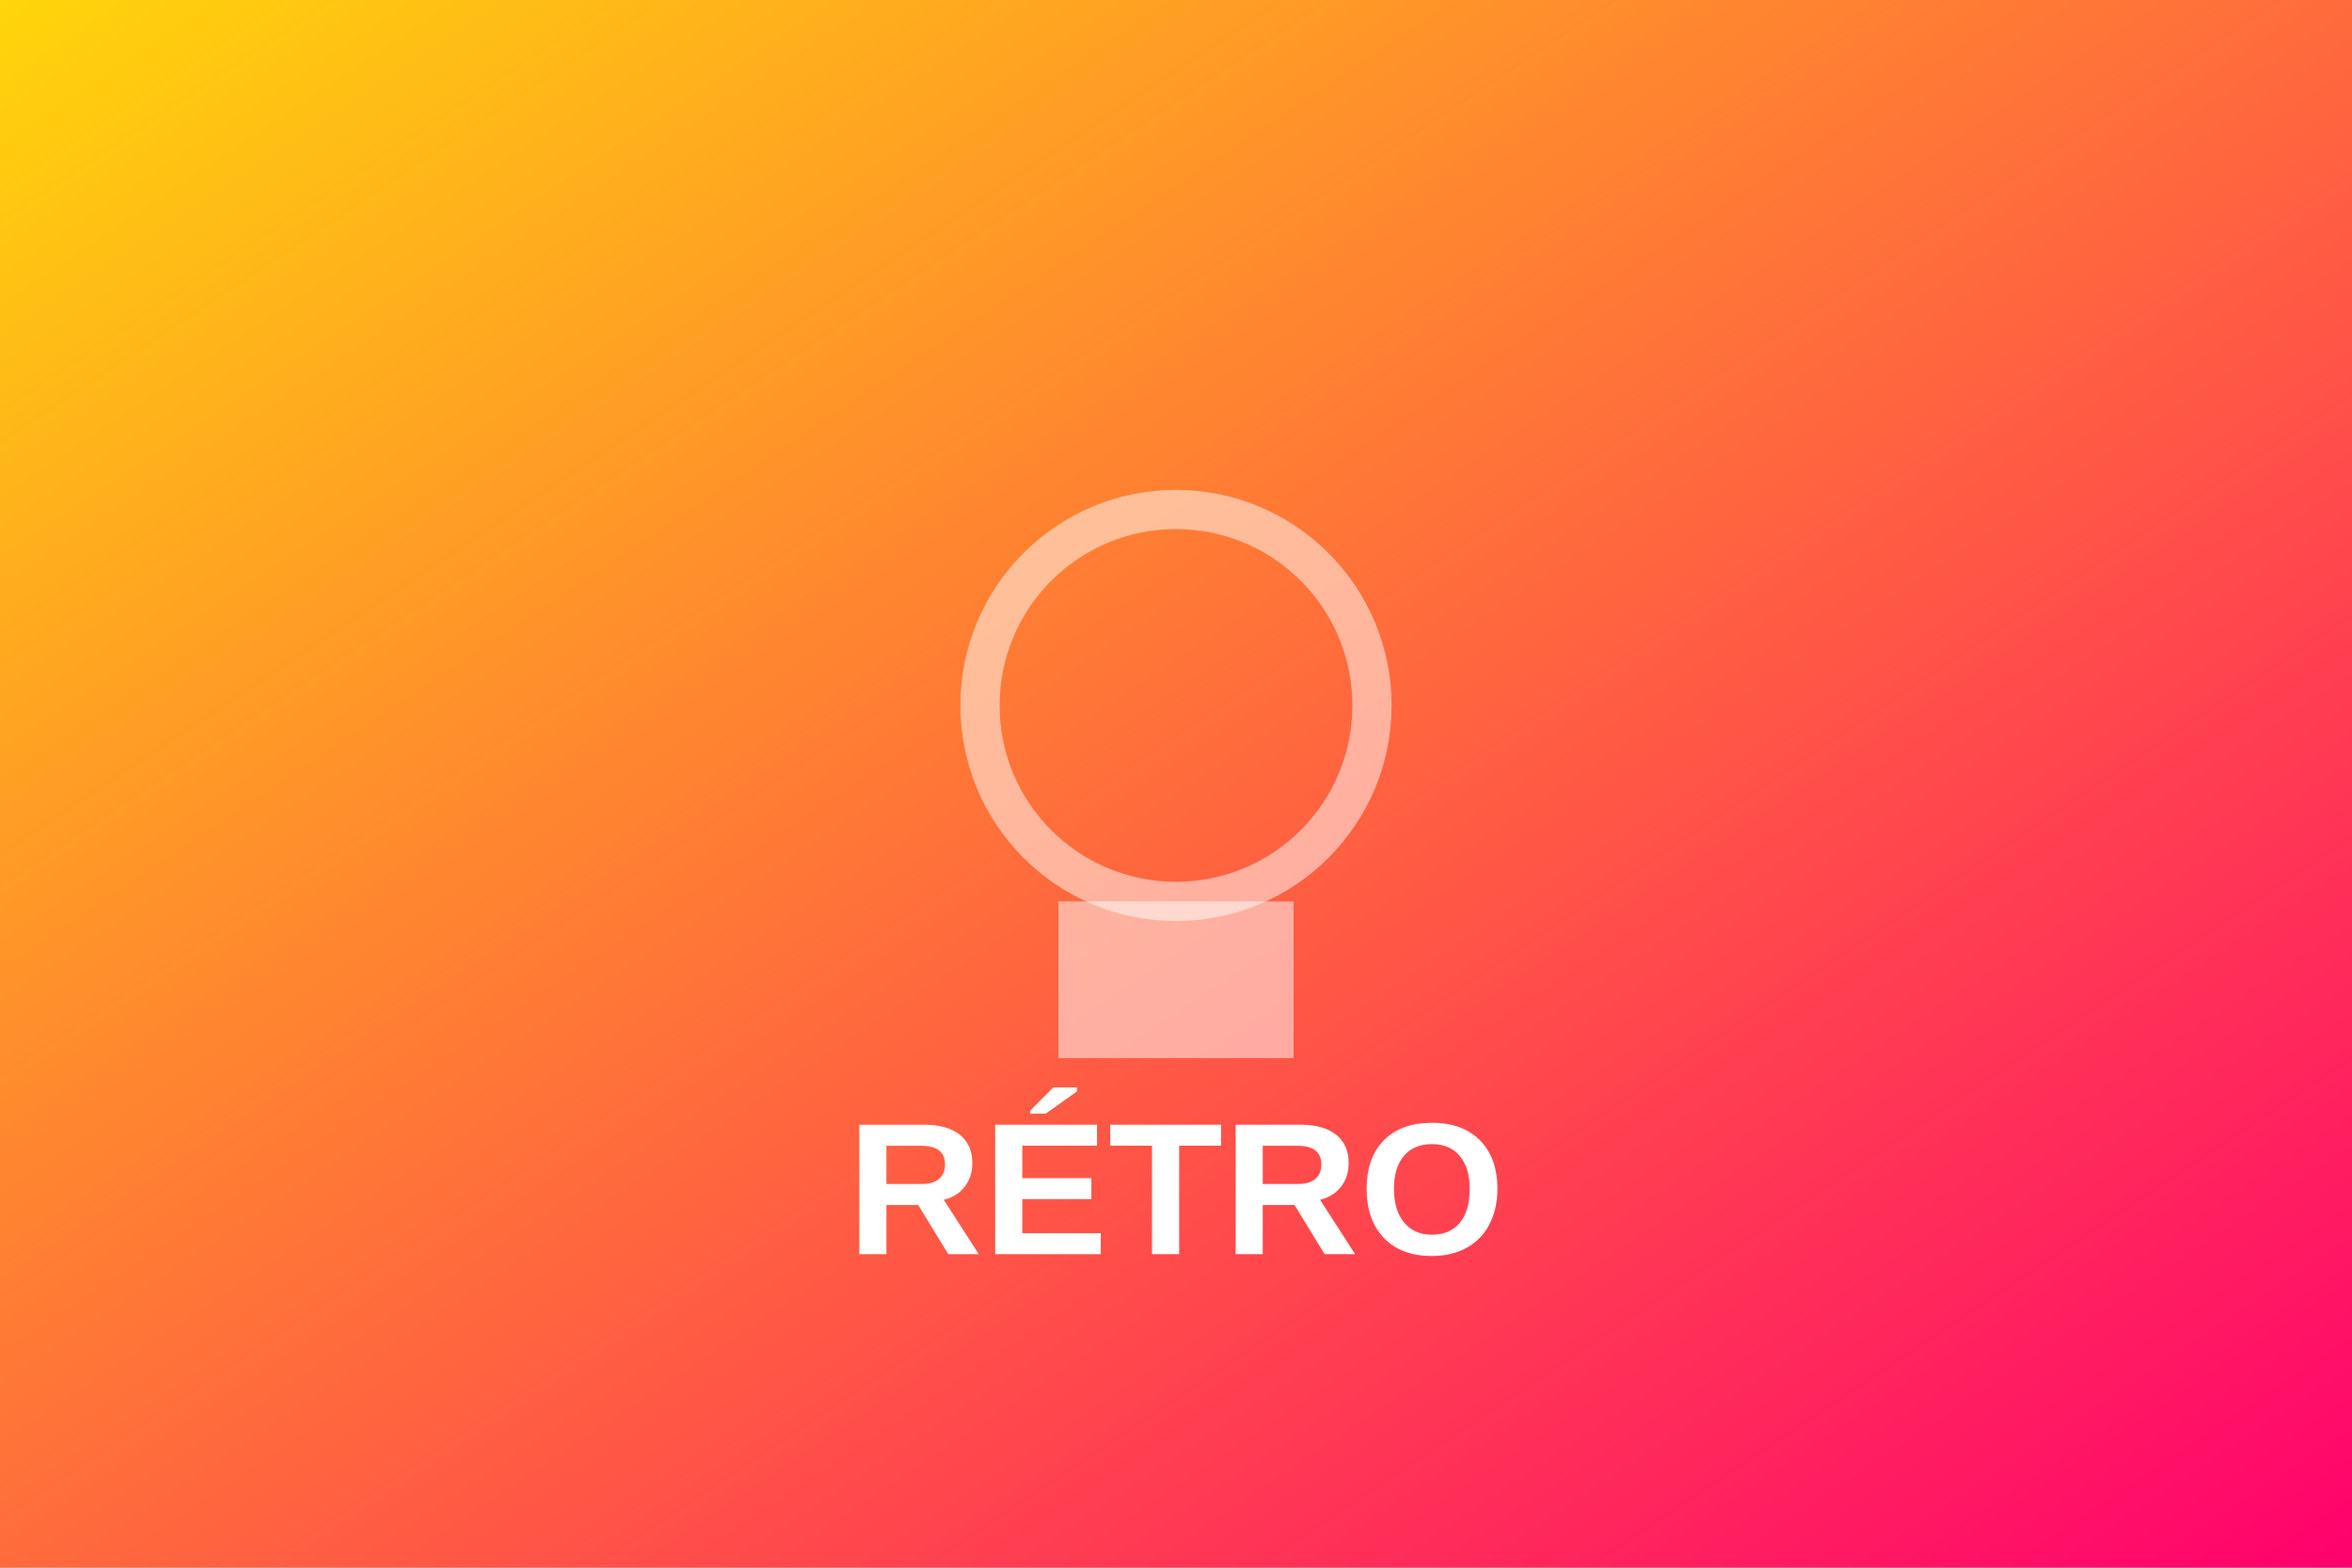
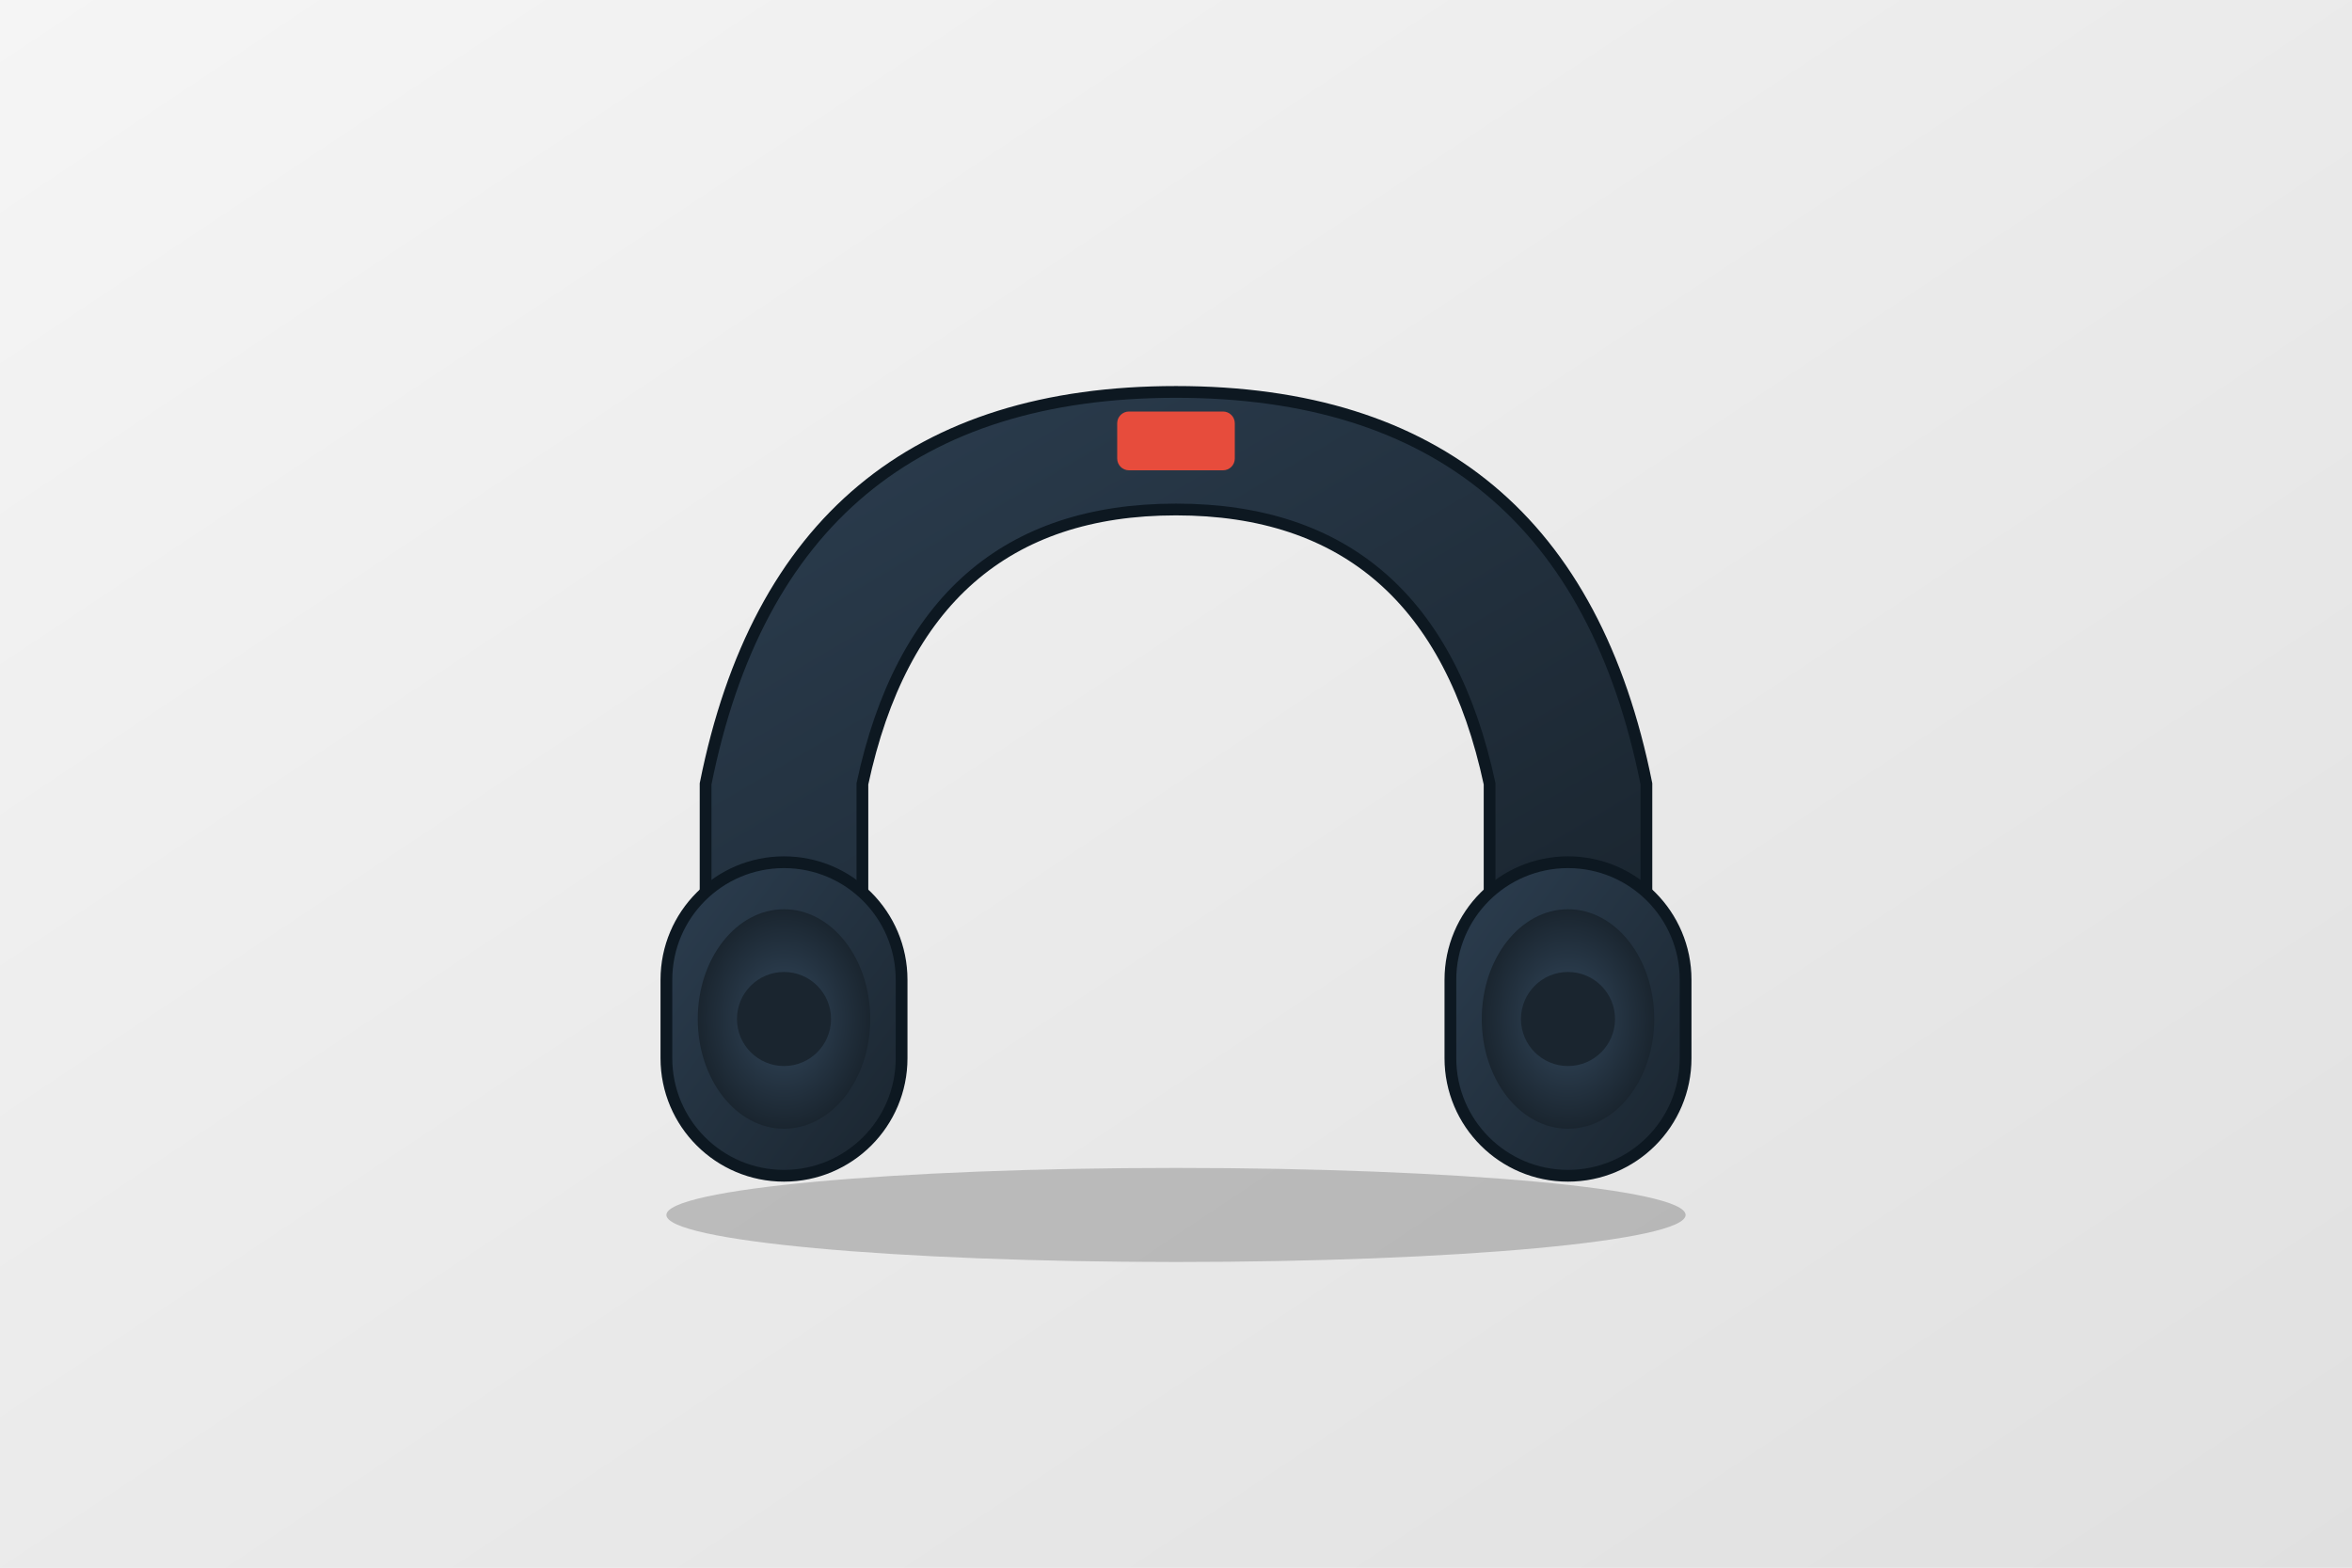
<svg xmlns="http://www.w3.org/2000/svg" width="600" height="400">
  <defs>
-     <linearGradient id="retro-grad" x1="0%" y1="0%" x2="100%" y2="100%">
-       <stop offset="0%" style="stop-color:#FFD60A;stop-opacity:1" />
-       <stop offset="100%" style="stop-color:#FF006E;stop-opacity:1" />
+     <linearGradient id="bg-trend4" x1="0%" y1="0%" x2="100%" y2="100%">
+       <stop offset="0%" style="stop-color:#F5F5F5;stop-opacity:1" />
+       <stop offset="100%" style="stop-color:#E0E0E0;stop-opacity:1" />
    </linearGradient>
+     <linearGradient id="headphone-trend" x1="0%" y1="0%" x2="100%" y2="100%">
+       <stop offset="0%" style="stop-color:#2C3E50;stop-opacity:1" />
+       <stop offset="100%" style="stop-color:#1A252F;stop-opacity:1" />
+     </linearGradient>
+     <radialGradient id="speaker-trend">
+       <stop offset="0%" style="stop-color:#34495E;stop-opacity:1" />
+       <stop offset="100%" style="stop-color:#1A252F;stop-opacity:1" />
+     </radialGradient>
  </defs>
-   <rect width="600" height="400" fill="url(#retro-grad)" />
-   <circle cx="300" cy="180" r="50" fill="none" stroke="#FFF" stroke-width="10" opacity="0.5" />
-   <rect x="270" y="230" width="60" height="40" fill="#FFF" opacity="0.5" />
-   <text x="300" y="320" font-family="Arial, sans-serif" font-size="48" fill="#FFF" text-anchor="middle" font-weight="bold">RÉTRO</text>
+   <rect width="600" height="400" fill="url(#bg-trend4)" />
+   <path d="M 300 100 Q 200 100 180 200 L 180 240 L 220 240 L 220 200 Q 235 130 300 130 Q 365 130 380 200 L 380 240 L 420 240 L 420 200 Q 400 100 300 100" fill="url(#headphone-trend)" stroke="#0D1821" stroke-width="3" />
+   <rect x="170" y="220" width="60" height="80" rx="30" fill="url(#headphone-trend)" stroke="#0D1821" stroke-width="3" />
+   <ellipse cx="200" cy="260" rx="22" ry="28" fill="url(#speaker-trend)" />
+   <circle cx="200" cy="260" r="12" fill="#1A252F" />
+   <rect x="370" y="220" width="60" height="80" rx="30" fill="url(#headphone-trend)" stroke="#0D1821" stroke-width="3" />
+   <ellipse cx="400" cy="260" rx="22" ry="28" fill="url(#speaker-trend)" />
+   <circle cx="400" cy="260" r="12" fill="#1A252F" />
+   <rect x="285" y="105" width="30" height="15" rx="3" fill="#E74C3C" />
+   <ellipse cx="300" cy="310" rx="130" ry="12" fill="#000" opacity="0.2" />
</svg>
